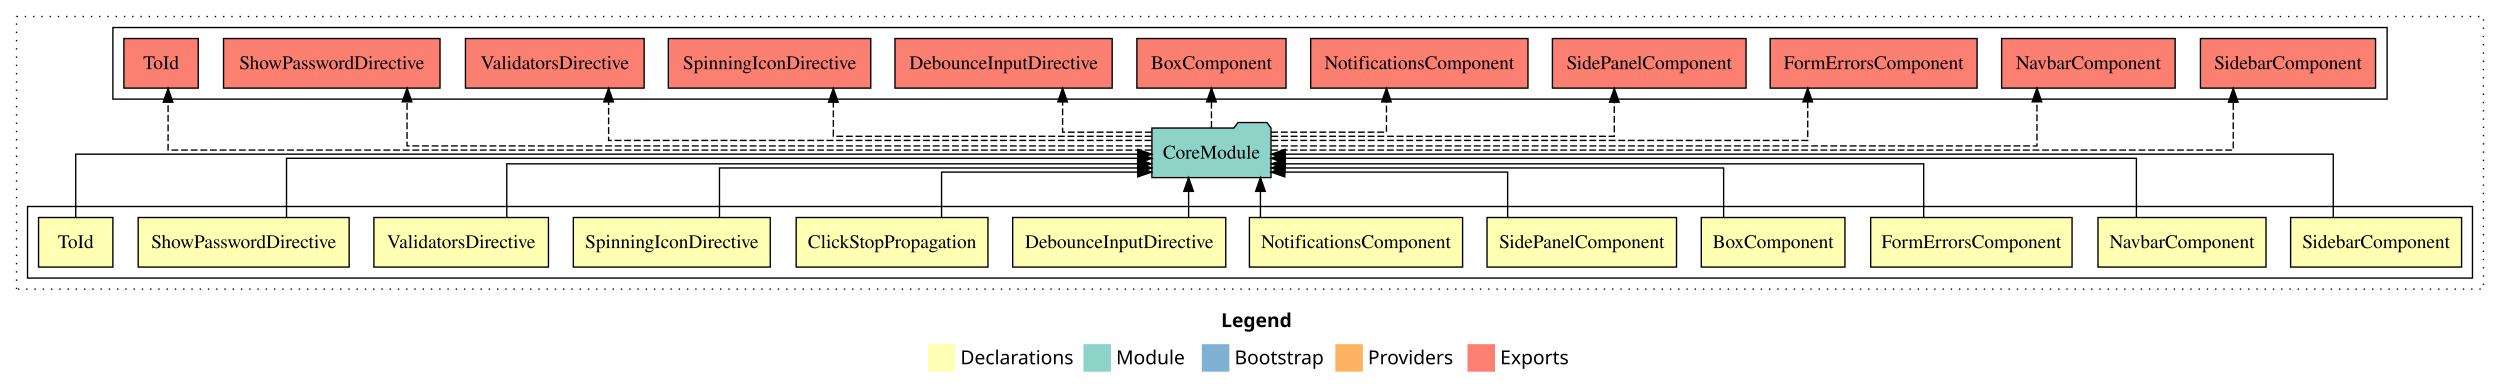
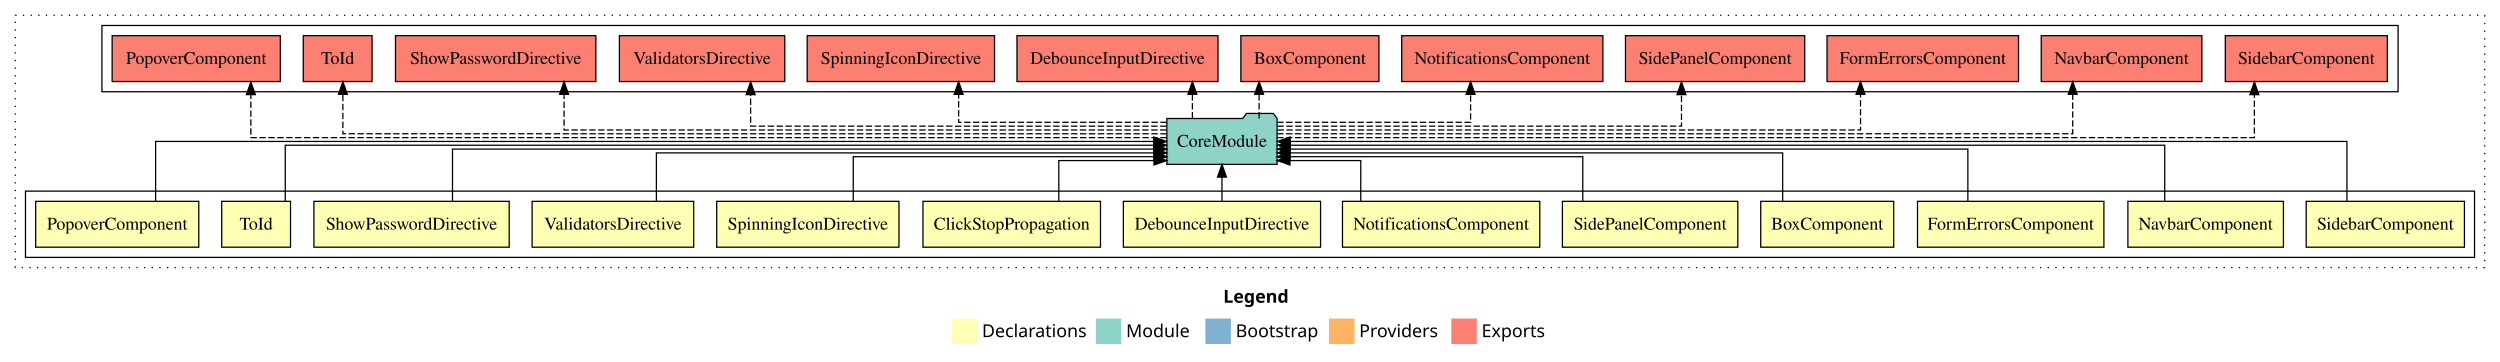
- <svg xmlns="http://www.w3.org/2000/svg" width="1816pt" height="284pt" viewBox="0.00 0.00 1816.00 284.00">
+ <svg xmlns="http://www.w3.org/2000/svg" width="1962pt" height="284pt" viewBox="0.00 0.00 1962.00 284.00">
  <g id="graph0" class="graph" transform="scale(1 1) rotate(0) translate(4 280)">
-     <polygon fill="#ffffff" stroke="transparent" points="-4,4 -4,-280 1812,-280 1812,4 -4,4" />
-     <text text-anchor="start" x="883.009" y="-42.4" font-family="sans-serif" font-weight="bold" font-size="14.00" fill="#000000">Legend</text>
-     <polygon fill="#ffffb3" stroke="transparent" points="670,-10 670,-30 690,-30 690,-10 670,-10" />
-     <text text-anchor="start" x="693.629" y="-15.4" font-family="sans-serif" font-size="14.00" fill="#000000">  Declarations</text>
-     <polygon fill="#8dd3c7" stroke="transparent" points="783,-10 783,-30 803,-30 803,-10 783,-10" />
-     <text text-anchor="start" x="806.725" y="-15.4" font-family="sans-serif" font-size="14.00" fill="#000000">  Module</text>
-     <polygon fill="#80b1d3" stroke="transparent" points="869,-10 869,-30 889,-30 889,-10 869,-10" />
-     <text text-anchor="start" x="892.781" y="-15.4" font-family="sans-serif" font-size="14.00" fill="#000000">  Bootstrap</text>
-     <polygon fill="#fdb462" stroke="transparent" points="966,-10 966,-30 986,-30 986,-10 966,-10" />
-     <text text-anchor="start" x="989.673" y="-15.4" font-family="sans-serif" font-size="14.00" fill="#000000">  Providers</text>
-     <polygon fill="#fb8072" stroke="transparent" points="1062,-10 1062,-30 1082,-30 1082,-10 1062,-10" />
-     <text text-anchor="start" x="1085.726" y="-15.4" font-family="sans-serif" font-size="14.00" fill="#000000">  Exports</text>
+     <polygon fill="#ffffff" stroke="transparent" points="-4,4 -4,-280 1958,-280 1958,4 -4,4" />
+     <text text-anchor="start" x="956.009" y="-42.4" font-family="sans-serif" font-weight="bold" font-size="14.00" fill="#000000">Legend</text>
+     <polygon fill="#ffffb3" stroke="transparent" points="743,-10 743,-30 763,-30 763,-10 743,-10" />
+     <text text-anchor="start" x="766.629" y="-15.4" font-family="sans-serif" font-size="14.00" fill="#000000">  Declarations</text>
+     <polygon fill="#8dd3c7" stroke="transparent" points="856,-10 856,-30 876,-30 876,-10 856,-10" />
+     <text text-anchor="start" x="879.725" y="-15.4" font-family="sans-serif" font-size="14.00" fill="#000000">  Module</text>
+     <polygon fill="#80b1d3" stroke="transparent" points="942,-10 942,-30 962,-30 962,-10 942,-10" />
+     <text text-anchor="start" x="965.781" y="-15.4" font-family="sans-serif" font-size="14.00" fill="#000000">  Bootstrap</text>
+     <polygon fill="#fdb462" stroke="transparent" points="1039,-10 1039,-30 1059,-30 1059,-10 1039,-10" />
+     <text text-anchor="start" x="1062.673" y="-15.4" font-family="sans-serif" font-size="14.00" fill="#000000">  Providers</text>
+     <polygon fill="#fb8072" stroke="transparent" points="1135,-10 1135,-30 1155,-30 1155,-10 1135,-10" />
+     <text text-anchor="start" x="1158.726" y="-15.4" font-family="sans-serif" font-size="14.00" fill="#000000">  Exports</text>
    <g id="clust1" class="cluster">
-       <polygon fill="none" stroke="#000000" stroke-dasharray="1,5" points="8,-70 8,-268 1800,-268 1800,-70 8,-70" />
+       <polygon fill="none" stroke="#000000" stroke-dasharray="1,5" points="8,-70 8,-268 1946,-268 1946,-70 8,-70" />
    </g>
    <g id="clust2" class="cluster">
-       <polygon fill="none" stroke="#000000" points="16,-78 16,-130 1792,-130 1792,-78 16,-78" />
-     </g>
-     <g id="clust16" class="cluster">
-       <polygon fill="none" stroke="#000000" points="78,-208 78,-260 1730,-260 1730,-208 78,-208" />
+       <polygon fill="none" stroke="#000000" points="16,-78 16,-130 1938,-130 1938,-78 16,-78" />
+     </g>
+     <g id="clust17" class="cluster">
+       <polygon fill="none" stroke="#000000" points="76,-208 76,-260 1878,-260 1878,-208 76,-208" />
    </g>
    <g id="node1" class="node">
-       <polygon fill="#ffffb3" stroke="#000000" points="1784.095,-122 1659.905,-122 1659.905,-86 1784.095,-86 1784.095,-122" />
-       <text text-anchor="middle" x="1722" y="-99.8" font-family="Times,serif" font-size="14.00" fill="#000000">SidebarComponent</text>
+       <polygon fill="#ffffb3" stroke="#000000" points="1930.095,-122 1805.905,-122 1805.905,-86 1930.095,-86 1930.095,-122" />
+       <text text-anchor="middle" x="1868" y="-99.8" font-family="Times,serif" font-size="14.00" fill="#000000">SidebarComponent</text>
+     </g>
+     <g id="node14" class="node">
+       <polygon fill="#8dd3c7" stroke="#000000" points="998.262,-187 995.262,-191 974.262,-191 971.262,-187 911.738,-187 911.738,-151 998.262,-151 998.262,-187" />
+       <text text-anchor="middle" x="955" y="-164.8" font-family="Times,serif" font-size="14.00" fill="#000000">CoreModule</text>
+     </g>
+     <g id="edge1" class="edge">
+       <path fill="none" stroke="#000000" d="M1837.875,-122.106C1837.875,-141.339 1837.875,-169 1837.875,-169 1837.875,-169 1008.481,-169 1008.481,-169" />
+       <polygon fill="#000000" stroke="#000000" points="1008.481,-165.5 998.481,-169 1008.481,-172.5 1008.481,-165.5" />
+     </g>
+     <g id="node2" class="node">
+       <polygon fill="#ffffb3" stroke="#000000" points="1788.03,-122 1665.97,-122 1665.97,-86 1788.03,-86 1788.03,-122" />
+       <text text-anchor="middle" x="1727" y="-99.8" font-family="Times,serif" font-size="14.00" fill="#000000">NavbarComponent</text>
+     </g>
+     <g id="edge2" class="edge">
+       <path fill="none" stroke="#000000" d="M1694.875,-122.267C1694.875,-140.555 1694.875,-166 1694.875,-166 1694.875,-166 1008.52,-166 1008.52,-166" />
+       <polygon fill="#000000" stroke="#000000" points="1008.52,-162.5 998.52,-166 1008.52,-169.5 1008.52,-162.5" />
+     </g>
+     <g id="node3" class="node">
+       <polygon fill="#ffffb3" stroke="#000000" points="1647.146,-122 1500.854,-122 1500.854,-86 1647.146,-86 1647.146,-122" />
+       <text text-anchor="middle" x="1574" y="-99.8" font-family="Times,serif" font-size="14.00" fill="#000000">FormErrorsComponent</text>
+     </g>
+     <g id="edge3" class="edge">
+       <path fill="none" stroke="#000000" d="M1540.375,-122.022C1540.375,-139.373 1540.375,-163 1540.375,-163 1540.375,-163 1008.52,-163 1008.52,-163" />
+       <polygon fill="#000000" stroke="#000000" points="1008.52,-159.5 998.52,-163 1008.52,-166.5 1008.52,-159.5" />
+     </g>
+     <g id="node4" class="node">
+       <polygon fill="#ffffb3" stroke="#000000" points="1482.169,-122 1377.831,-122 1377.831,-86 1482.169,-86 1482.169,-122" />
+       <text text-anchor="middle" x="1430" y="-99.8" font-family="Times,serif" font-size="14.00" fill="#000000">BoxComponent</text>
+     </g>
+     <g id="edge4" class="edge">
+       <path fill="none" stroke="#000000" d="M1395.038,-122.027C1395.038,-138.398 1395.038,-160 1395.038,-160 1395.038,-160 1008.397,-160 1008.397,-160" />
+       <polygon fill="#000000" stroke="#000000" points="1008.397,-156.5 998.397,-160 1008.397,-163.5 1008.397,-156.5" />
+     </g>
+     <g id="node5" class="node">
+       <polygon fill="#ffffb3" stroke="#000000" points="1359.823,-122 1222.177,-122 1222.177,-86 1359.823,-86 1359.823,-122" />
+       <text text-anchor="middle" x="1291" y="-99.8" font-family="Times,serif" font-size="14.00" fill="#000000">SidePanelComponent</text>
+     </g>
+     <g id="edge5" class="edge">
+       <path fill="none" stroke="#000000" d="M1238.151,-122.24C1238.151,-137.571 1238.151,-157 1238.151,-157 1238.151,-157 1008.313,-157 1008.313,-157" />
+       <polygon fill="#000000" stroke="#000000" points="1008.313,-153.5 998.313,-157 1008.313,-160.5 1008.313,-153.5" />
+     </g>
+     <g id="node6" class="node">
+       <polygon fill="#ffffb3" stroke="#000000" points="1204.427,-122 1049.573,-122 1049.573,-86 1204.427,-86 1204.427,-122" />
+       <text text-anchor="middle" x="1127" y="-99.8" font-family="Times,serif" font-size="14.00" fill="#000000">NotificationsComponent</text>
+     </g>
+     <g id="edge6" class="edge">
+       <path fill="none" stroke="#000000" d="M1063.936,-122.051C1063.936,-136.373 1063.936,-154 1063.936,-154 1063.936,-154 1008.367,-154 1008.367,-154" />
+       <polygon fill="#000000" stroke="#000000" points="1008.367,-150.5 998.367,-154 1008.367,-157.5 1008.367,-150.5" />
+     </g>
+     <g id="node7" class="node">
+       <polygon fill="#ffffb3" stroke="#000000" points="1032.385,-122 877.615,-122 877.615,-86 1032.385,-86 1032.385,-122" />
+       <text text-anchor="middle" x="955" y="-99.8" font-family="Times,serif" font-size="14.00" fill="#000000">DebounceInputDirective</text>
+     </g>
+     <g id="edge7" class="edge">
+       <path fill="none" stroke="#000000" d="M955,-122.106C955,-122.106 955,-140.991 955,-140.991" />
+       <polygon fill="#000000" stroke="#000000" points="951.5,-140.991 955,-150.991 958.5,-140.991 951.5,-140.991" />
+     </g>
+     <g id="node8" class="node">
+       <polygon fill="#ffffb3" stroke="#000000" points="859.66,-122 720.34,-122 720.34,-86 859.66,-86 859.66,-122" />
+       <text text-anchor="middle" x="790" y="-99.8" font-family="Times,serif" font-size="14.00" fill="#000000">ClickStopPropagation</text>
+     </g>
+     <g id="edge8" class="edge">
+       <path fill="none" stroke="#000000" d="M826.944,-122.051C826.944,-136.373 826.944,-154 826.944,-154 826.944,-154 901.646,-154 901.646,-154" />
+       <polygon fill="#000000" stroke="#000000" points="901.646,-157.5 911.646,-154 901.646,-150.5 901.646,-157.5" />
+     </g>
+     <g id="node9" class="node">
+       <polygon fill="#ffffb3" stroke="#000000" points="701.523,-122 558.477,-122 558.477,-86 701.523,-86 701.523,-122" />
+       <text text-anchor="middle" x="630" y="-99.8" font-family="Times,serif" font-size="14.00" fill="#000000">SpinningIconDirective</text>
+     </g>
+     <g id="edge9" class="edge">
+       <path fill="none" stroke="#000000" d="M665.625,-122.24C665.625,-137.571 665.625,-157 665.625,-157 665.625,-157 901.678,-157 901.678,-157" />
+       <polygon fill="#000000" stroke="#000000" points="901.678,-160.5 911.678,-157 901.678,-153.5 901.678,-160.5" />
+     </g>
+     <g id="node10" class="node">
+       <polygon fill="#ffffb3" stroke="#000000" points="540.396,-122 413.604,-122 413.604,-86 540.396,-86 540.396,-122" />
+       <text text-anchor="middle" x="477" y="-99.8" font-family="Times,serif" font-size="14.00" fill="#000000">ValidatorsDirective</text>
+     </g>
+     <g id="edge10" class="edge">
+       <path fill="none" stroke="#000000" d="M511.125,-122.027C511.125,-138.398 511.125,-160 511.125,-160 511.125,-160 901.631,-160 901.631,-160" />
+       <polygon fill="#000000" stroke="#000000" points="901.631,-163.5 911.631,-160 901.631,-156.5 901.631,-163.5" />
+     </g>
+     <g id="node11" class="node">
+       <polygon fill="#ffffb3" stroke="#000000" points="395.626,-122 242.374,-122 242.374,-86 395.626,-86 395.626,-122" />
+       <text text-anchor="middle" x="319" y="-99.8" font-family="Times,serif" font-size="14.00" fill="#000000">ShowPasswordDirective</text>
+     </g>
+     <g id="edge11" class="edge">
+       <path fill="none" stroke="#000000" d="M351.125,-122.022C351.125,-139.373 351.125,-163 351.125,-163 351.125,-163 901.571,-163 901.571,-163" />
+       <polygon fill="#000000" stroke="#000000" points="901.571,-166.5 911.571,-163 901.571,-159.5 901.571,-166.5" />
+     </g>
+     <g id="node12" class="node">
+       <polygon fill="#ffffb3" stroke="#000000" points="224,-122 170,-122 170,-86 224,-86 224,-122" />
+       <text text-anchor="middle" x="197" y="-99.8" font-family="Times,serif" font-size="14.00" fill="#000000">ToId</text>
+     </g>
+     <g id="edge12" class="edge">
+       <path fill="none" stroke="#000000" d="M219.873,-122.267C219.873,-140.555 219.873,-166 219.873,-166 219.873,-166 901.488,-166 901.488,-166" />
+       <polygon fill="#000000" stroke="#000000" points="901.488,-169.5 911.488,-166 901.488,-162.5 901.488,-169.5" />
    </g>
    <g id="node13" class="node">
-       <polygon fill="#8dd3c7" stroke="#000000" points="919.262,-187 916.262,-191 895.262,-191 892.262,-187 832.738,-187 832.738,-151 919.262,-151 919.262,-187" />
-       <text text-anchor="middle" x="876" y="-164.8" font-family="Times,serif" font-size="14.00" fill="#000000">CoreModule</text>
-     </g>
-     <g id="edge1" class="edge">
-       <path fill="none" stroke="#000000" d="M1690.875,-122.169C1690.875,-141.09 1690.875,-168 1690.875,-168 1690.875,-168 929.523,-168 929.523,-168" />
-       <polygon fill="#000000" stroke="#000000" points="929.523,-164.5 919.523,-168 929.523,-171.5 929.523,-164.5" />
-     </g>
-     <g id="node2" class="node">
-       <polygon fill="#ffffb3" stroke="#000000" points="1642.03,-122 1519.97,-122 1519.97,-86 1642.03,-86 1642.03,-122" />
-       <text text-anchor="middle" x="1581" y="-99.8" font-family="Times,serif" font-size="14.00" fill="#000000">NavbarComponent</text>
-     </g>
-     <g id="edge2" class="edge">
-       <path fill="none" stroke="#000000" d="M1547.875,-122.302C1547.875,-140.27 1547.875,-165 1547.875,-165 1547.875,-165 929.308,-165 929.308,-165" />
-       <polygon fill="#000000" stroke="#000000" points="929.308,-161.5 919.308,-165 929.308,-168.5 929.308,-161.5" />
-     </g>
-     <g id="node3" class="node">
-       <polygon fill="#ffffb3" stroke="#000000" points="1501.146,-122 1354.854,-122 1354.854,-86 1501.146,-86 1501.146,-122" />
-       <text text-anchor="middle" x="1428" y="-99.8" font-family="Times,serif" font-size="14.00" fill="#000000">FormErrorsComponent</text>
-     </g>
-     <g id="edge3" class="edge">
-       <path fill="none" stroke="#000000" d="M1393.375,-122.035C1393.375,-138.734 1393.375,-161 1393.375,-161 1393.375,-161 929.665,-161 929.665,-161" />
-       <polygon fill="#000000" stroke="#000000" points="929.665,-157.5 919.665,-161 929.665,-164.5 929.665,-157.5" />
-     </g>
-     <g id="node4" class="node">
-       <polygon fill="#ffffb3" stroke="#000000" points="1336.169,-122 1231.831,-122 1231.831,-86 1336.169,-86 1336.169,-122" />
-       <text text-anchor="middle" x="1284" y="-99.8" font-family="Times,serif" font-size="14.00" fill="#000000">BoxComponent</text>
-     </g>
-     <g id="edge4" class="edge">
-       <path fill="none" stroke="#000000" d="M1248.038,-122.282C1248.038,-137.948 1248.038,-158 1248.038,-158 1248.038,-158 929.406,-158 929.406,-158" />
-       <polygon fill="#000000" stroke="#000000" points="929.406,-154.5 919.406,-158 929.406,-161.5 929.406,-154.5" />
-     </g>
-     <g id="node5" class="node">
-       <polygon fill="#ffffb3" stroke="#000000" points="1213.823,-122 1076.177,-122 1076.177,-86 1213.823,-86 1213.823,-122" />
-       <text text-anchor="middle" x="1145" y="-99.8" font-family="Times,serif" font-size="14.00" fill="#000000">SidePanelComponent</text>
-     </g>
-     <g id="edge5" class="edge">
-       <path fill="none" stroke="#000000" d="M1091.151,-122.124C1091.151,-136.783 1091.151,-155 1091.151,-155 1091.151,-155 929.28,-155 929.28,-155" />
-       <polygon fill="#000000" stroke="#000000" points="929.28,-151.5 919.28,-155 929.28,-158.5 929.28,-151.5" />
-     </g>
-     <g id="node6" class="node">
-       <polygon fill="#ffffb3" stroke="#000000" points="1058.427,-122 903.573,-122 903.573,-86 1058.427,-86 1058.427,-122" />
-       <text text-anchor="middle" x="981" y="-99.8" font-family="Times,serif" font-size="14.00" fill="#000000">NotificationsComponent</text>
-     </g>
-     <g id="edge6" class="edge">
-       <path fill="none" stroke="#000000" d="M911.584,-122.106C911.584,-122.106 911.584,-140.991 911.584,-140.991" />
-       <polygon fill="#000000" stroke="#000000" points="908.084,-140.991 911.584,-150.991 915.084,-140.991 908.084,-140.991" />
-     </g>
-     <g id="node7" class="node">
-       <polygon fill="#ffffb3" stroke="#000000" points="886.385,-122 731.615,-122 731.615,-86 886.385,-86 886.385,-122" />
-       <text text-anchor="middle" x="809" y="-99.8" font-family="Times,serif" font-size="14.00" fill="#000000">DebounceInputDirective</text>
-     </g>
-     <g id="edge7" class="edge">
-       <path fill="none" stroke="#000000" d="M859.406,-122.106C859.406,-122.106 859.406,-140.991 859.406,-140.991" />
-       <polygon fill="#000000" stroke="#000000" points="855.906,-140.991 859.406,-150.991 862.906,-140.991 855.906,-140.991" />
-     </g>
-     <g id="node8" class="node">
-       <polygon fill="#ffffb3" stroke="#000000" points="713.66,-122 574.34,-122 574.34,-86 713.66,-86 713.66,-122" />
-       <text text-anchor="middle" x="644" y="-99.8" font-family="Times,serif" font-size="14.00" fill="#000000">ClickStopPropagation</text>
-     </g>
-     <g id="edge8" class="edge">
-       <path fill="none" stroke="#000000" d="M679.944,-122.124C679.944,-136.783 679.944,-155 679.944,-155 679.944,-155 822.489,-155 822.489,-155" />
-       <polygon fill="#000000" stroke="#000000" points="822.489,-158.5 832.489,-155 822.489,-151.5 822.489,-158.5" />
-     </g>
-     <g id="node9" class="node">
-       <polygon fill="#ffffb3" stroke="#000000" points="555.523,-122 412.477,-122 412.477,-86 555.523,-86 555.523,-122" />
-       <text text-anchor="middle" x="484" y="-99.8" font-family="Times,serif" font-size="14.00" fill="#000000">SpinningIconDirective</text>
-     </g>
-     <g id="edge9" class="edge">
-       <path fill="none" stroke="#000000" d="M518.625,-122.282C518.625,-137.948 518.625,-158 518.625,-158 518.625,-158 822.536,-158 822.536,-158" />
-       <polygon fill="#000000" stroke="#000000" points="822.536,-161.5 832.536,-158 822.536,-154.5 822.536,-161.5" />
-     </g>
-     <g id="node10" class="node">
-       <polygon fill="#ffffb3" stroke="#000000" points="394.396,-122 267.604,-122 267.604,-86 394.396,-86 394.396,-122" />
-       <text text-anchor="middle" x="331" y="-99.8" font-family="Times,serif" font-size="14.00" fill="#000000">ValidatorsDirective</text>
-     </g>
-     <g id="edge10" class="edge">
-       <path fill="none" stroke="#000000" d="M364.125,-122.035C364.125,-138.734 364.125,-161 364.125,-161 364.125,-161 822.358,-161 822.358,-161" />
-       <polygon fill="#000000" stroke="#000000" points="822.358,-164.5 832.358,-161 822.358,-157.5 822.358,-164.5" />
-     </g>
-     <g id="node11" class="node">
-       <polygon fill="#ffffb3" stroke="#000000" points="249.626,-122 96.374,-122 96.374,-86 249.626,-86 249.626,-122" />
-       <text text-anchor="middle" x="173" y="-99.8" font-family="Times,serif" font-size="14.00" fill="#000000">ShowPasswordDirective</text>
-     </g>
-     <g id="edge11" class="edge">
-       <path fill="none" stroke="#000000" d="M204.125,-122.302C204.125,-140.27 204.125,-165 204.125,-165 204.125,-165 822.692,-165 822.692,-165" />
-       <polygon fill="#000000" stroke="#000000" points="822.692,-168.5 832.692,-165 822.692,-161.5 822.692,-168.5" />
-     </g>
-     <g id="node12" class="node">
-       <polygon fill="#ffffb3" stroke="#000000" points="78,-122 24,-122 24,-86 78,-86 78,-122" />
-       <text text-anchor="middle" x="51" y="-99.8" font-family="Times,serif" font-size="14.00" fill="#000000">ToId</text>
-     </g>
-     <g id="edge12" class="edge">
-       <path fill="none" stroke="#000000" d="M51,-122.169C51,-141.09 51,-168 51,-168 51,-168 822.517,-168 822.517,-168" />
-       <polygon fill="#000000" stroke="#000000" points="822.517,-171.5 832.517,-168 822.517,-164.5 822.517,-171.5" />
-     </g>
-     <g id="node14" class="node">
-       <polygon fill="#fb8072" stroke="#000000" points="1721.596,-252 1594.404,-252 1594.404,-216 1721.596,-216 1721.596,-252" />
-       <text text-anchor="middle" x="1658" y="-229.8" font-family="Times,serif" font-size="14.00" fill="#000000">SidebarComponent </text>
+       <polygon fill="#ffffb3" stroke="#000000" points="151.99,-122 24.01,-122 24.01,-86 151.99,-86 151.99,-122" />
+       <text text-anchor="middle" x="88" y="-99.8" font-family="Times,serif" font-size="14.00" fill="#000000">PopoverComponent</text>
    </g>
    <g id="edge13" class="edge">
-       <path fill="none" stroke="#000000" stroke-dasharray="5,2" d="M919.386,-171C1078.143,-171 1618.233,-171 1618.233,-171 1618.233,-171 1618.233,-205.778 1618.233,-205.778" />
-       <polygon fill="#000000" stroke="#000000" points="1614.733,-205.778 1618.233,-215.778 1621.733,-205.778 1614.733,-205.778" />
+       <path fill="none" stroke="#000000" d="M118.125,-122.106C118.125,-141.339 118.125,-169 118.125,-169 118.125,-169 901.477,-169 901.477,-169" />
+       <polygon fill="#000000" stroke="#000000" points="901.477,-172.5 911.477,-169 901.477,-165.5 901.477,-172.5" />
    </g>
    <g id="node15" class="node">
-       <polygon fill="#fb8072" stroke="#000000" points="1576.029,-252 1449.971,-252 1449.971,-216 1576.029,-216 1576.029,-252" />
-       <text text-anchor="middle" x="1513" y="-229.8" font-family="Times,serif" font-size="14.00" fill="#000000">NavbarComponent </text>
+       <polygon fill="#fb8072" stroke="#000000" points="1869.596,-252 1742.404,-252 1742.404,-216 1869.596,-216 1869.596,-252" />
+       <text text-anchor="middle" x="1806" y="-229.8" font-family="Times,serif" font-size="14.00" fill="#000000">SidebarComponent </text>
    </g>
    <g id="edge14" class="edge">
-       <path fill="none" stroke="#000000" stroke-dasharray="5,2" d="M919.609,-174C1057.599,-174 1475.654,-174 1475.654,-174 1475.654,-174 1475.654,-205.998 1475.654,-205.998" />
-       <polygon fill="#000000" stroke="#000000" points="1472.154,-205.998 1475.654,-215.998 1479.154,-205.998 1472.154,-205.998" />
+       <path fill="none" stroke="#000000" stroke-dasharray="5,2" d="M998.275,-172C1166.175,-172 1765.233,-172 1765.233,-172 1765.233,-172 1765.233,-205.733 1765.233,-205.733" />
+       <polygon fill="#000000" stroke="#000000" points="1761.733,-205.733 1765.233,-215.733 1768.733,-205.733 1761.733,-205.733" />
    </g>
    <g id="node16" class="node">
-       <polygon fill="#fb8072" stroke="#000000" points="1432.145,-252 1281.855,-252 1281.855,-216 1432.145,-216 1432.145,-252" />
-       <text text-anchor="middle" x="1357" y="-229.8" font-family="Times,serif" font-size="14.00" fill="#000000">FormErrorsComponent </text>
+       <polygon fill="#fb8072" stroke="#000000" points="1724.029,-252 1597.971,-252 1597.971,-216 1724.029,-216 1724.029,-252" />
+       <text text-anchor="middle" x="1661" y="-229.8" font-family="Times,serif" font-size="14.00" fill="#000000">NavbarComponent </text>
    </g>
    <g id="edge15" class="edge">
-       <path fill="none" stroke="#000000" stroke-dasharray="5,2" d="M919.513,-178C1029.35,-178 1309.131,-178 1309.131,-178 1309.131,-178 1309.131,-205.973 1309.131,-205.973" />
-       <polygon fill="#000000" stroke="#000000" points="1305.631,-205.973 1309.131,-215.973 1312.631,-205.973 1305.631,-205.973" />
+       <path fill="none" stroke="#000000" stroke-dasharray="5,2" d="M998.292,-175C1146.241,-175 1622.654,-175 1622.654,-175 1622.654,-175 1622.654,-205.977 1622.654,-205.977" />
+       <polygon fill="#000000" stroke="#000000" points="1619.154,-205.977 1622.654,-215.977 1626.154,-205.977 1619.154,-205.977" />
    </g>
    <g id="node17" class="node">
-       <polygon fill="#fb8072" stroke="#000000" points="1264.323,-252 1123.677,-252 1123.677,-216 1264.323,-216 1264.323,-252" />
-       <text text-anchor="middle" x="1194" y="-229.8" font-family="Times,serif" font-size="14.00" fill="#000000">SidePanelComponent </text>
+       <polygon fill="#fb8072" stroke="#000000" points="1580.145,-252 1429.855,-252 1429.855,-216 1580.145,-216 1580.145,-252" />
+       <text text-anchor="middle" x="1505" y="-229.8" font-family="Times,serif" font-size="14.00" fill="#000000">FormErrorsComponent </text>
    </g>
    <g id="edge16" class="edge">
-       <path fill="none" stroke="#000000" stroke-dasharray="5,2" d="M919.493,-181C1001.009,-181 1168.625,-181 1168.625,-181 1168.625,-181 1168.625,-205.76 1168.625,-205.76" />
-       <polygon fill="#000000" stroke="#000000" points="1165.125,-205.76 1168.625,-215.76 1172.125,-205.76 1165.125,-205.76" />
+       <path fill="none" stroke="#000000" stroke-dasharray="5,2" d="M998.595,-178C1120.517,-178 1456.131,-178 1456.131,-178 1456.131,-178 1456.131,-205.973 1456.131,-205.973" />
+       <polygon fill="#000000" stroke="#000000" points="1452.631,-205.973 1456.131,-215.973 1459.631,-205.973 1452.631,-205.973" />
    </g>
    <g id="node18" class="node">
-       <polygon fill="#fb8072" stroke="#000000" points="1105.926,-252 948.074,-252 948.074,-216 1105.926,-216 1105.926,-252" />
-       <text text-anchor="middle" x="1027" y="-229.8" font-family="Times,serif" font-size="14.00" fill="#000000">NotificationsComponent </text>
+       <polygon fill="#fb8072" stroke="#000000" points="1412.323,-252 1271.677,-252 1271.677,-216 1412.323,-216 1412.323,-252" />
+       <text text-anchor="middle" x="1342" y="-229.8" font-family="Times,serif" font-size="14.00" fill="#000000">SidePanelComponent </text>
    </g>
    <g id="edge17" class="edge">
-       <path fill="none" stroke="#000000" stroke-dasharray="5,2" d="M919.394,-184C956.221,-184 1003.125,-184 1003.125,-184 1003.125,-184 1003.125,-205.949 1003.125,-205.949" />
-       <polygon fill="#000000" stroke="#000000" points="999.625,-205.949 1003.125,-215.949 1006.625,-205.949 999.625,-205.949" />
+       <path fill="none" stroke="#000000" stroke-dasharray="5,2" d="M998.5,-181C1094.415,-181 1315.625,-181 1315.625,-181 1315.625,-181 1315.625,-205.76 1315.625,-205.76" />
+       <polygon fill="#000000" stroke="#000000" points="1312.125,-205.76 1315.625,-215.76 1319.125,-205.76 1312.125,-205.76" />
    </g>
    <g id="node19" class="node">
-       <polygon fill="#fb8072" stroke="#000000" points="930.169,-252 821.831,-252 821.831,-216 930.169,-216 930.169,-252" />
-       <text text-anchor="middle" x="876" y="-229.8" font-family="Times,serif" font-size="14.00" fill="#000000">BoxComponent </text>
+       <polygon fill="#fb8072" stroke="#000000" points="1253.926,-252 1096.074,-252 1096.074,-216 1253.926,-216 1253.926,-252" />
+       <text text-anchor="middle" x="1175" y="-229.8" font-family="Times,serif" font-size="14.00" fill="#000000">NotificationsComponent </text>
    </g>
    <g id="edge18" class="edge">
-       <path fill="none" stroke="#000000" stroke-dasharray="5,2" d="M876,-187.106C876,-187.106 876,-205.991 876,-205.991" />
-       <polygon fill="#000000" stroke="#000000" points="872.5,-205.991 876,-215.991 879.5,-205.991 872.5,-205.991" />
+       <path fill="none" stroke="#000000" stroke-dasharray="5,2" d="M998.305,-184C1055.79,-184 1150.125,-184 1150.125,-184 1150.125,-184 1150.125,-205.949 1150.125,-205.949" />
+       <polygon fill="#000000" stroke="#000000" points="1146.625,-205.949 1150.125,-215.949 1153.625,-205.949 1146.625,-205.949" />
    </g>
    <g id="node20" class="node">
-       <polygon fill="#fb8072" stroke="#000000" points="803.884,-252 646.116,-252 646.116,-216 803.884,-216 803.884,-252" />
-       <text text-anchor="middle" x="725" y="-229.8" font-family="Times,serif" font-size="14.00" fill="#000000">DebounceInputDirective </text>
+       <polygon fill="#fb8072" stroke="#000000" points="1078.169,-252 969.831,-252 969.831,-216 1078.169,-216 1078.169,-252" />
+       <text text-anchor="middle" x="1024" y="-229.8" font-family="Times,serif" font-size="14.00" fill="#000000">BoxComponent </text>
    </g>
    <g id="edge19" class="edge">
-       <path fill="none" stroke="#000000" stroke-dasharray="5,2" d="M832.644,-184C802.563,-184 767.875,-184 767.875,-184 767.875,-184 767.875,-205.949 767.875,-205.949" />
-       <polygon fill="#000000" stroke="#000000" points="764.375,-205.949 767.875,-215.949 771.375,-205.949 764.375,-205.949" />
+       <path fill="none" stroke="#000000" stroke-dasharray="5,2" d="M984.148,-187.106C984.148,-187.106 984.148,-205.991 984.148,-205.991" />
+       <polygon fill="#000000" stroke="#000000" points="980.648,-205.991 984.148,-215.991 987.648,-205.991 980.648,-205.991" />
    </g>
    <g id="node21" class="node">
-       <polygon fill="#fb8072" stroke="#000000" points="628.522,-252 481.478,-252 481.478,-216 628.522,-216 628.522,-252" />
-       <text text-anchor="middle" x="555" y="-229.8" font-family="Times,serif" font-size="14.00" fill="#000000">SpinningIconDirective </text>
+       <polygon fill="#fb8072" stroke="#000000" points="951.884,-252 794.116,-252 794.116,-216 951.884,-216 951.884,-252" />
+       <text text-anchor="middle" x="873" y="-229.8" font-family="Times,serif" font-size="14.00" fill="#000000">DebounceInputDirective </text>
    </g>
    <g id="edge20" class="edge">
-       <path fill="none" stroke="#000000" stroke-dasharray="5,2" d="M832.479,-181C755.033,-181 601.341,-181 601.341,-181 601.341,-181 601.341,-205.76 601.341,-205.76" />
-       <polygon fill="#000000" stroke="#000000" points="597.841,-205.76 601.341,-215.76 604.841,-205.76 597.841,-205.76" />
+       <path fill="none" stroke="#000000" stroke-dasharray="5,2" d="M931.781,-187.106C931.781,-187.106 931.781,-205.991 931.781,-205.991" />
+       <polygon fill="#000000" stroke="#000000" points="928.281,-205.991 931.781,-215.991 935.281,-205.991 928.281,-205.991" />
    </g>
    <g id="node22" class="node">
-       <polygon fill="#fb8072" stroke="#000000" points="463.896,-252 334.104,-252 334.104,-216 463.896,-216 463.896,-252" />
-       <text text-anchor="middle" x="399" y="-229.8" font-family="Times,serif" font-size="14.00" fill="#000000">ValidatorsDirective </text>
+       <polygon fill="#fb8072" stroke="#000000" points="776.522,-252 629.478,-252 629.478,-216 776.522,-216 776.522,-252" />
+       <text text-anchor="middle" x="703" y="-229.8" font-family="Times,serif" font-size="14.00" fill="#000000">SpinningIconDirective </text>
    </g>
    <g id="edge21" class="edge">
-       <path fill="none" stroke="#000000" stroke-dasharray="5,2" d="M832.411,-178C721.648,-178 438.094,-178 438.094,-178 438.094,-178 438.094,-205.973 438.094,-205.973" />
-       <polygon fill="#000000" stroke="#000000" points="434.594,-205.973 438.094,-215.973 441.594,-205.973 434.594,-205.973" />
+       <path fill="none" stroke="#000000" stroke-dasharray="5,2" d="M911.677,-184C851.078,-184 748.341,-184 748.341,-184 748.341,-184 748.341,-205.949 748.341,-205.949" />
+       <polygon fill="#000000" stroke="#000000" points="744.841,-205.949 748.341,-215.949 751.841,-205.949 744.841,-205.949" />
    </g>
    <g id="node23" class="node">
-       <polygon fill="#fb8072" stroke="#000000" points="315.626,-252 158.374,-252 158.374,-216 315.626,-216 315.626,-252" />
-       <text text-anchor="middle" x="237" y="-229.8" font-family="Times,serif" font-size="14.00" fill="#000000">ShowPasswordDirective </text>
+       <polygon fill="#fb8072" stroke="#000000" points="611.896,-252 482.104,-252 482.104,-216 611.896,-216 611.896,-252" />
+       <text text-anchor="middle" x="547" y="-229.8" font-family="Times,serif" font-size="14.00" fill="#000000">ValidatorsDirective </text>
    </g>
    <g id="edge22" class="edge">
-       <path fill="none" stroke="#000000" stroke-dasharray="5,2" d="M832.559,-174C697.142,-174 291.683,-174 291.683,-174 291.683,-174 291.683,-205.998 291.683,-205.998" />
-       <polygon fill="#000000" stroke="#000000" points="288.183,-205.998 291.683,-215.998 295.183,-205.998 288.183,-205.998" />
+       <path fill="none" stroke="#000000" stroke-dasharray="5,2" d="M911.479,-181C813.697,-181 585.093,-181 585.093,-181 585.093,-181 585.093,-205.76 585.093,-205.76" />
+       <polygon fill="#000000" stroke="#000000" points="581.593,-205.76 585.093,-215.76 588.593,-205.76 581.593,-205.76" />
    </g>
    <g id="node24" class="node">
-       <polygon fill="#fb8072" stroke="#000000" points="140,-252 86,-252 86,-216 140,-216 140,-252" />
-       <text text-anchor="middle" x="113" y="-229.8" font-family="Times,serif" font-size="14.00" fill="#000000">ToId </text>
+       <polygon fill="#fb8072" stroke="#000000" points="463.626,-252 306.374,-252 306.374,-216 463.626,-216 463.626,-252" />
+       <text text-anchor="middle" x="385" y="-229.8" font-family="Times,serif" font-size="14.00" fill="#000000">ShowPasswordDirective </text>
    </g>
    <g id="edge23" class="edge">
-       <path fill="none" stroke="#000000" stroke-dasharray="5,2" d="M832.529,-171C671.484,-171 118.094,-171 118.094,-171 118.094,-171 118.094,-205.778 118.094,-205.778" />
-       <polygon fill="#000000" stroke="#000000" points="114.594,-205.778 118.094,-215.778 121.594,-205.778 114.594,-205.778" />
+       <path fill="none" stroke="#000000" stroke-dasharray="5,2" d="M911.424,-178C786.947,-178 438.683,-178 438.683,-178 438.683,-178 438.683,-205.973 438.683,-205.973" />
+       <polygon fill="#000000" stroke="#000000" points="435.183,-205.973 438.683,-215.973 442.183,-205.973 435.183,-205.973" />
+     </g>
+     <g id="node25" class="node">
+       <polygon fill="#fb8072" stroke="#000000" points="288,-252 234,-252 234,-216 288,-216 288,-252" />
+       <text text-anchor="middle" x="261" y="-229.8" font-family="Times,serif" font-size="14.00" fill="#000000">ToId </text>
+     </g>
+     <g id="edge24" class="edge">
+       <path fill="none" stroke="#000000" stroke-dasharray="5,2" d="M911.582,-175C760.235,-175 265.094,-175 265.094,-175 265.094,-175 265.094,-205.977 265.094,-205.977" />
+       <polygon fill="#000000" stroke="#000000" points="261.594,-205.977 265.094,-215.977 268.594,-205.977 261.594,-205.977" />
+     </g>
+     <g id="node26" class="node">
+       <polygon fill="#fb8072" stroke="#000000" points="215.991,-252 84.009,-252 84.009,-216 215.991,-216 215.991,-252" />
+       <text text-anchor="middle" x="150" y="-229.8" font-family="Times,serif" font-size="14.00" fill="#000000">PopoverComponent </text>
+     </g>
+     <g id="edge25" class="edge">
+       <path fill="none" stroke="#000000" stroke-dasharray="5,2" d="M911.565,-172C749.981,-172 192.873,-172 192.873,-172 192.873,-172 192.873,-205.733 192.873,-205.733" />
+       <polygon fill="#000000" stroke="#000000" points="189.373,-205.733 192.873,-215.733 196.373,-205.733 189.373,-205.733" />
    </g>
  </g>
</svg>
